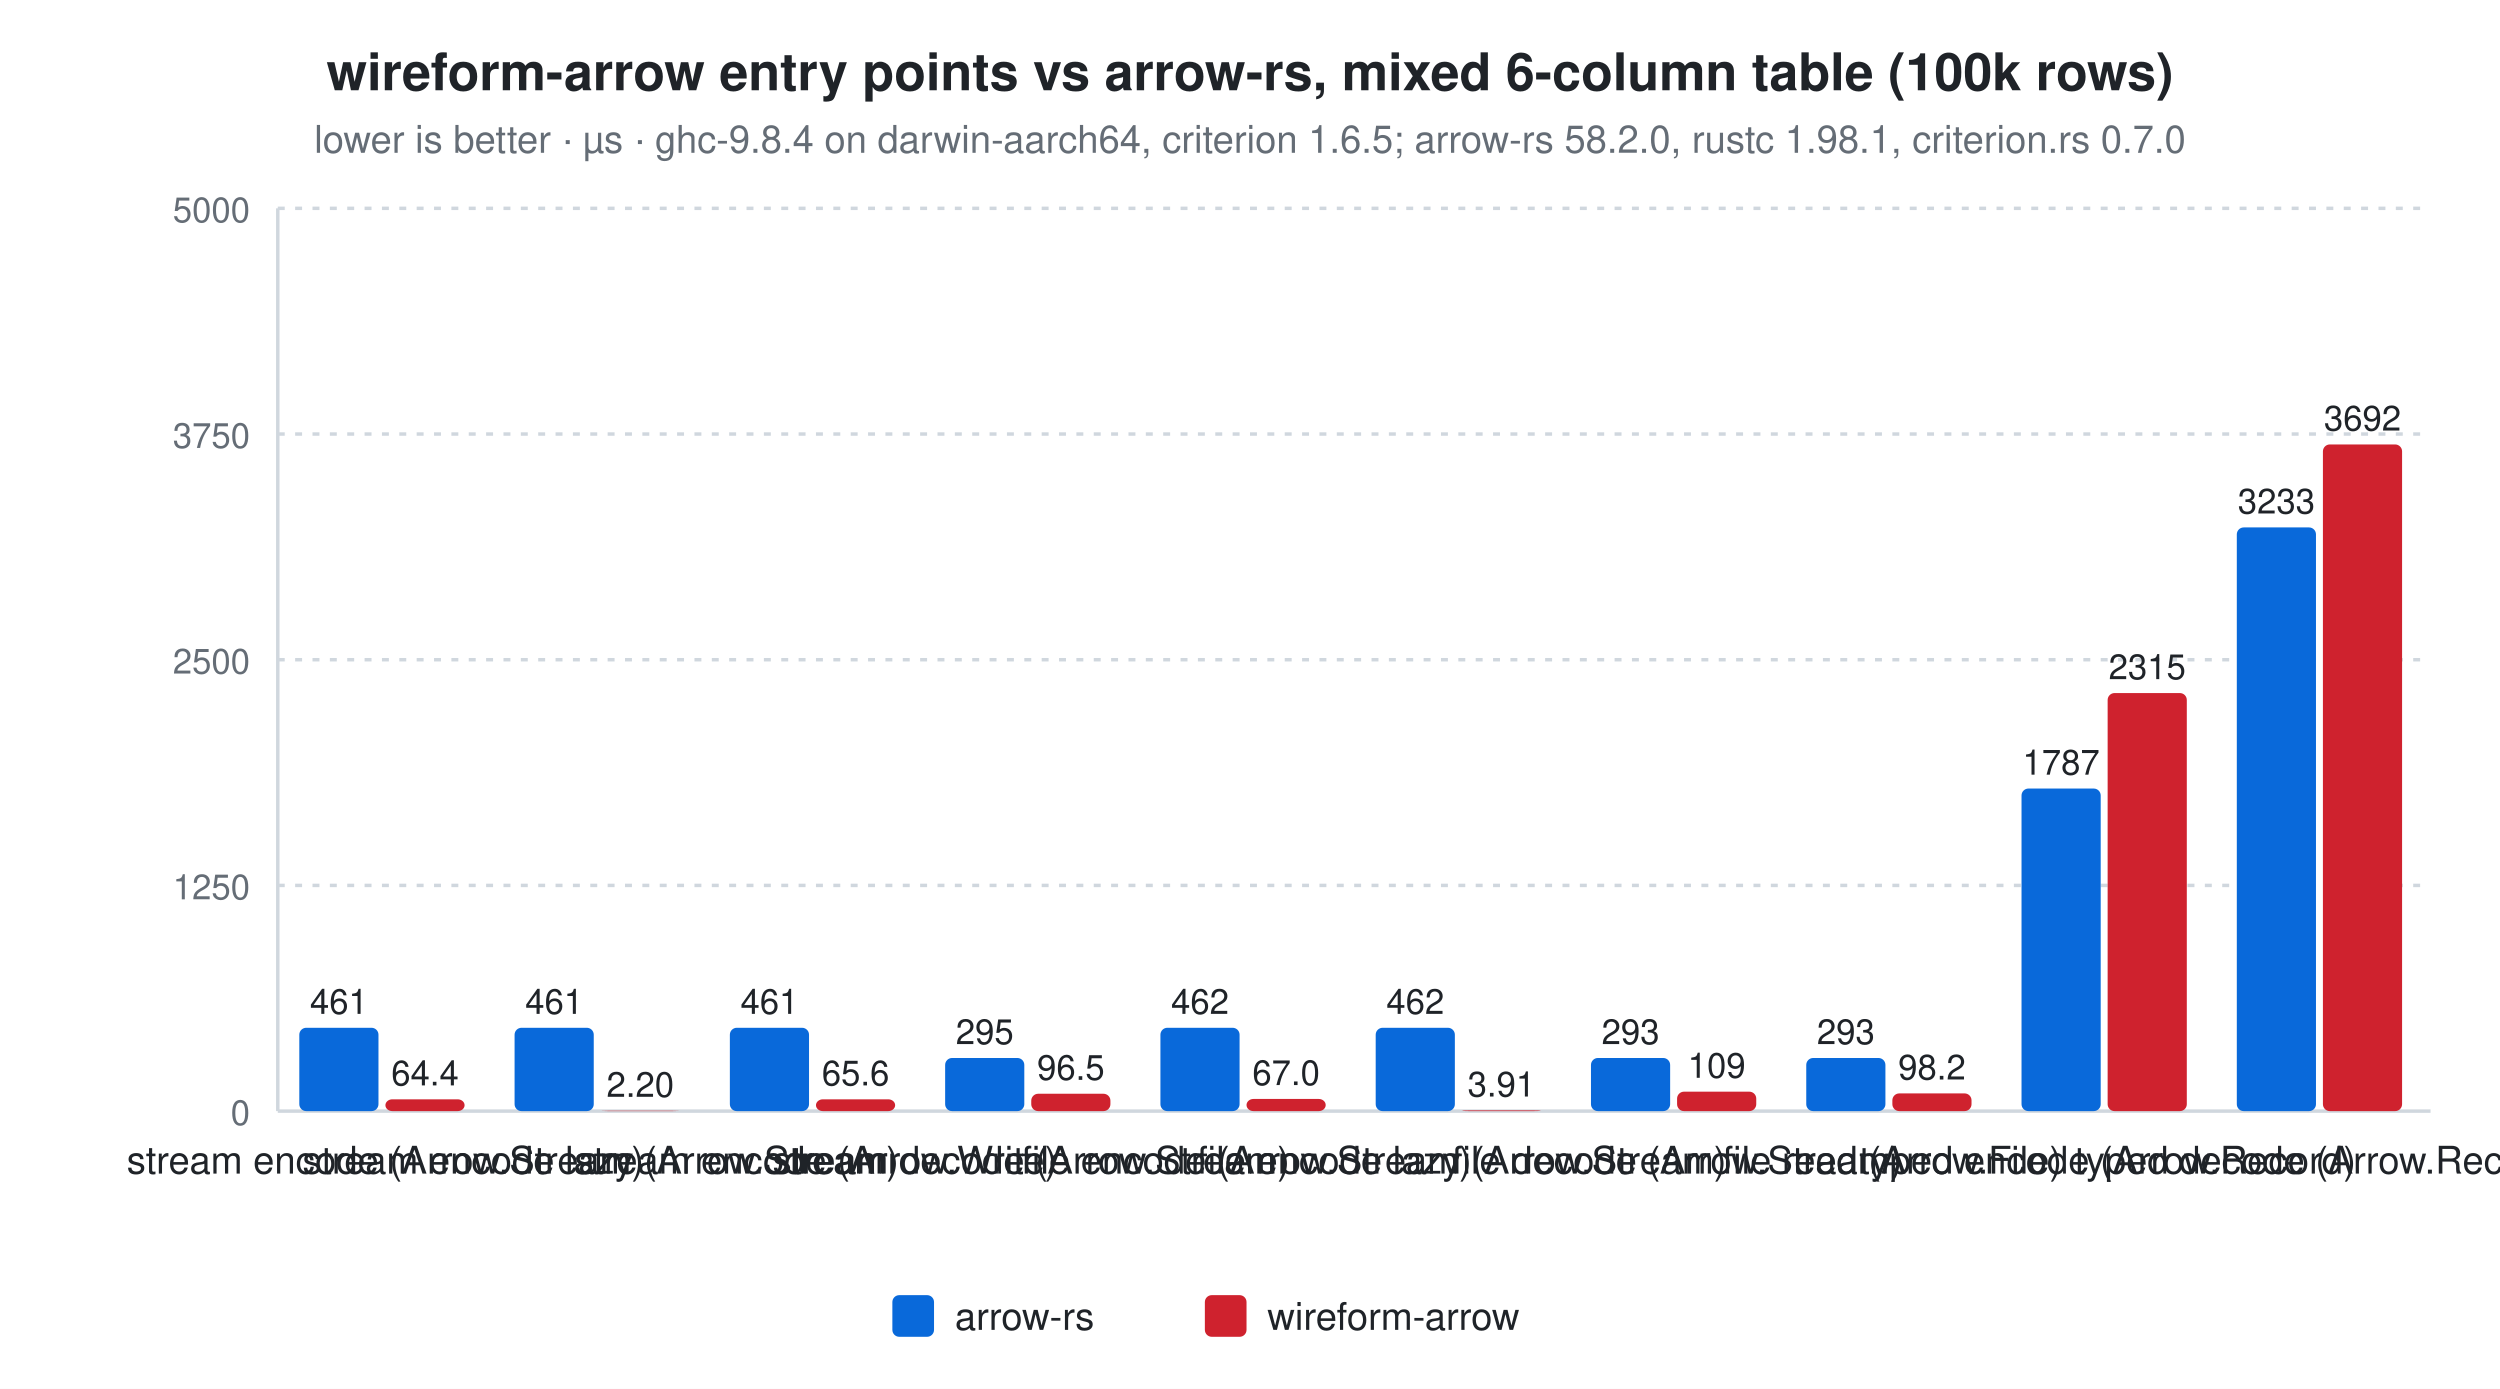
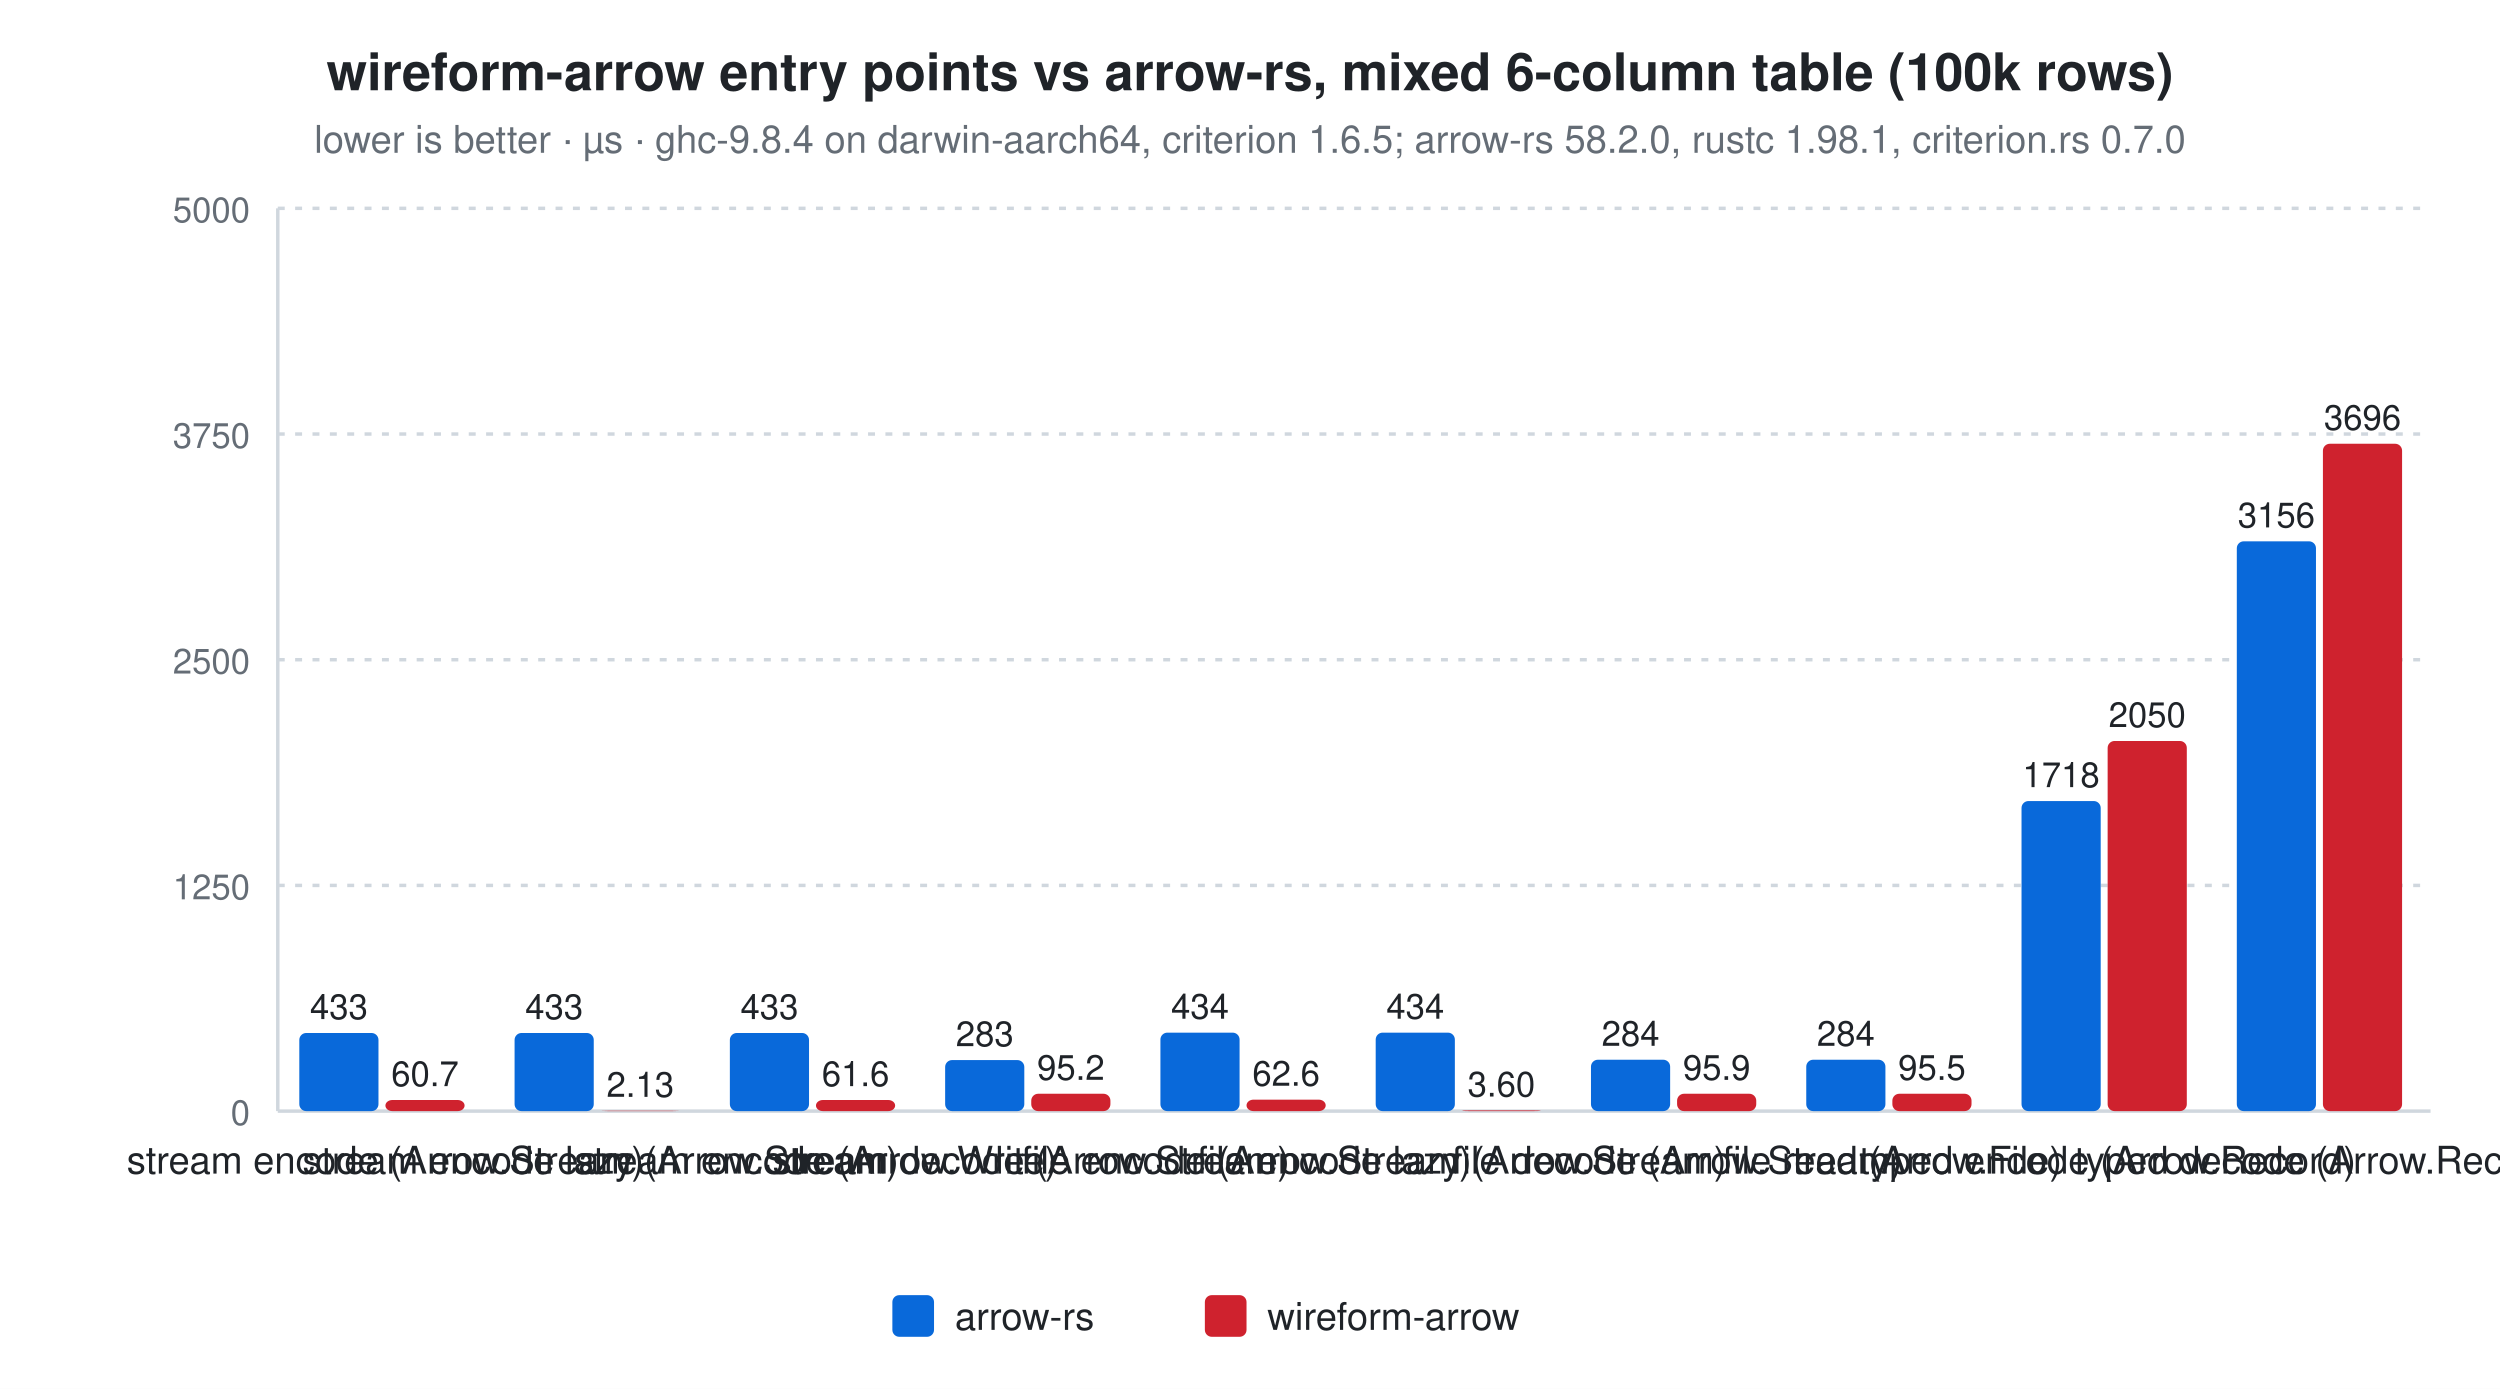
<svg xmlns="http://www.w3.org/2000/svg" viewBox="0 0 720 400" width="720" height="400" font-family="ui-sans-serif, system-ui, -apple-system, BlinkMacSystemFont, &quot;Segoe UI&quot;, Helvetica, Arial, sans-serif" font-size="12">
  <rect x="0" y="0" width="720" height="400" fill="#ffffff" />
  <text x="360" y="26" text-anchor="middle" font-size="15" font-weight="600" fill="#1f2328">wireform-arrow entry points vs arrow-rs, mixed 6-column table (100k rows)</text>
  <text x="360" y="44" text-anchor="middle" font-size="11" fill="#656d76">lower is better · µs · ghc-9.8.4 on darwin-aarch64, criterion 1.6.5; arrow-rs 58.2.0, rustc 1.98.1, criterion.rs 0.7.0</text>
  <g stroke="#d0d7de" stroke-width="1">
    <line x1="80" y1="320" x2="700" y2="320" />
    <line x1="80" y1="60" x2="80" y2="320" />
  </g>
  <g>
    <g />
    <text x="72" y="324" text-anchor="end" font-size="10" fill="#656d76">0</text>
    <line x1="80" y1="255" x2="700" y2="255" stroke="#d0d7de" stroke-width="1" stroke-dasharray="2 3" />
    <text x="72" y="259" text-anchor="end" font-size="10" fill="#656d76">1250</text>
    <line x1="80" y1="190" x2="700" y2="190" stroke="#d0d7de" stroke-width="1" stroke-dasharray="2 3" />
    <text x="72" y="194" text-anchor="end" font-size="10" fill="#656d76">2500</text>
    <line x1="80" y1="125" x2="700" y2="125" stroke="#d0d7de" stroke-width="1" stroke-dasharray="2 3" />
    <text x="72" y="129" text-anchor="end" font-size="10" fill="#656d76">3750</text>
    <line x1="80" y1="60" x2="700" y2="60" stroke="#d0d7de" stroke-width="1" stroke-dasharray="2 3" />
    <text x="72" y="64" text-anchor="end" font-size="10" fill="#656d76">5000</text>
  </g>
  <g>
-     <rect x="86.2" y="296.0" width="22.8" height="24.0" rx="2" fill="#0969da" />
-     <rect x="111" y="316.6" width="22.8" height="3.4" rx="2" fill="#cf222e" />
-     <rect x="148.2" y="296.0" width="22.8" height="24.0" rx="2" fill="#0969da" />
+     <rect x="86.2" y="297.5" width="22.8" height="22.5" rx="2" fill="#0969da" />
+     <rect x="111" y="316.8" width="22.8" height="3.2" rx="2" fill="#cf222e" />
+     <rect x="148.2" y="297.5" width="22.8" height="22.5" rx="2" fill="#0969da" />
    <rect x="173" y="319.9" width="22.8" height="0.1" rx="2" fill="#cf222e" />
-     <rect x="210.2" y="296.0" width="22.8" height="24.0" rx="2" fill="#0969da" />
-     <rect x="235" y="316.6" width="22.8" height="3.4" rx="2" fill="#cf222e" />
-     <rect x="272.2" y="304.7" width="22.8" height="15.3" rx="2" fill="#0969da" />
+     <rect x="210.2" y="297.5" width="22.8" height="22.5" rx="2" fill="#0969da" />
+     <rect x="235" y="316.8" width="22.8" height="3.2" rx="2" fill="#cf222e" />
+     <rect x="272.2" y="305.3" width="22.8" height="14.7" rx="2" fill="#0969da" />
    <rect x="297" y="315.0" width="22.8" height="5.0" rx="2" fill="#cf222e" />
-     <rect x="334.2" y="296.0" width="22.8" height="24.0" rx="2" fill="#0969da" />
-     <rect x="359" y="316.5" width="22.8" height="3.5" rx="2" fill="#cf222e" />
-     <rect x="396.2" y="296.0" width="22.8" height="24.0" rx="2" fill="#0969da" />
+     <rect x="334.2" y="297.4" width="22.8" height="22.6" rx="2" fill="#0969da" />
+     <rect x="359" y="316.7" width="22.8" height="3.3" rx="2" fill="#cf222e" />
+     <rect x="396.2" y="297.4" width="22.8" height="22.6" rx="2" fill="#0969da" />
    <rect x="421" y="319.8" width="22.8" height="0.2" rx="2" fill="#cf222e" />
-     <rect x="458.2" y="304.7" width="22.8" height="15.3" rx="2" fill="#0969da" />
-     <rect x="483" y="314.4" width="22.8" height="5.6" rx="2" fill="#cf222e" />
-     <rect x="520.2" y="304.7" width="22.8" height="15.3" rx="2" fill="#0969da" />
-     <rect x="545" y="314.9" width="22.8" height="5.1" rx="2" fill="#cf222e" />
-     <rect x="582.2" y="227.1" width="22.8" height="92.9" rx="2" fill="#0969da" />
-     <rect x="607" y="199.6" width="22.8" height="120.4" rx="2" fill="#cf222e" />
-     <rect x="644.2" y="151.9" width="22.8" height="168.1" rx="2" fill="#0969da" />
-     <rect x="669" y="128.0" width="22.8" height="192.0" rx="2" fill="#cf222e" />
+     <rect x="458.2" y="305.2" width="22.8" height="14.8" rx="2" fill="#0969da" />
+     <rect x="483" y="315.0" width="22.8" height="5.0" rx="2" fill="#cf222e" />
+     <rect x="520.2" y="305.2" width="22.8" height="14.8" rx="2" fill="#0969da" />
+     <rect x="545" y="315.0" width="22.8" height="5.0" rx="2" fill="#cf222e" />
+     <rect x="582.2" y="230.7" width="22.8" height="89.3" rx="2" fill="#0969da" />
+     <rect x="607" y="213.4" width="22.8" height="106.6" rx="2" fill="#cf222e" />
+     <rect x="644.2" y="155.9" width="22.8" height="164.1" rx="2" fill="#0969da" />
+     <rect x="669" y="127.8" width="22.8" height="192.2" rx="2" fill="#cf222e" />
  </g>
  <g>
-     <text x="97.6" y="292.0" text-anchor="middle" font-size="10" fill="#1f2328">461</text>
-     <text x="122.4" y="312.6" text-anchor="middle" font-size="10" fill="#1f2328">64.4</text>
-     <text x="159.6" y="292.0" text-anchor="middle" font-size="10" fill="#1f2328">461</text>
-     <text x="184.4" y="315.9" text-anchor="middle" font-size="10" fill="#1f2328">2.20</text>
-     <text x="221.6" y="292.0" text-anchor="middle" font-size="10" fill="#1f2328">461</text>
-     <text x="246.4" y="312.6" text-anchor="middle" font-size="10" fill="#1f2328">65.6</text>
-     <text x="283.6" y="300.7" text-anchor="middle" font-size="10" fill="#1f2328">295</text>
-     <text x="308.4" y="311.0" text-anchor="middle" font-size="10" fill="#1f2328">96.5</text>
-     <text x="345.6" y="292.0" text-anchor="middle" font-size="10" fill="#1f2328">462</text>
-     <text x="370.4" y="312.5" text-anchor="middle" font-size="10" fill="#1f2328">67.0</text>
-     <text x="407.6" y="292.0" text-anchor="middle" font-size="10" fill="#1f2328">462</text>
-     <text x="432.4" y="315.8" text-anchor="middle" font-size="10" fill="#1f2328">3.91</text>
-     <text x="469.6" y="300.7" text-anchor="middle" font-size="10" fill="#1f2328">293</text>
-     <text x="494.4" y="310.4" text-anchor="middle" font-size="10" fill="#1f2328">109</text>
-     <text x="531.6" y="300.7" text-anchor="middle" font-size="10" fill="#1f2328">293</text>
-     <text x="556.4" y="310.9" text-anchor="middle" font-size="10" fill="#1f2328">98.2</text>
-     <text x="593.6" y="223.1" text-anchor="middle" font-size="10" fill="#1f2328">1787</text>
-     <text x="618.4" y="195.6" text-anchor="middle" font-size="10" fill="#1f2328">2315</text>
-     <text x="655.6" y="147.9" text-anchor="middle" font-size="10" fill="#1f2328">3233</text>
-     <text x="680.4" y="124.0" text-anchor="middle" font-size="10" fill="#1f2328">3692</text>
+     <text x="97.6" y="293.5" text-anchor="middle" font-size="10" fill="#1f2328">433</text>
+     <text x="122.4" y="312.8" text-anchor="middle" font-size="10" fill="#1f2328">60.7</text>
+     <text x="159.6" y="293.5" text-anchor="middle" font-size="10" fill="#1f2328">433</text>
+     <text x="184.4" y="315.9" text-anchor="middle" font-size="10" fill="#1f2328">2.13</text>
+     <text x="221.6" y="293.5" text-anchor="middle" font-size="10" fill="#1f2328">433</text>
+     <text x="246.4" y="312.8" text-anchor="middle" font-size="10" fill="#1f2328">61.6</text>
+     <text x="283.6" y="301.3" text-anchor="middle" font-size="10" fill="#1f2328">283</text>
+     <text x="308.4" y="311.0" text-anchor="middle" font-size="10" fill="#1f2328">95.2</text>
+     <text x="345.6" y="293.4" text-anchor="middle" font-size="10" fill="#1f2328">434</text>
+     <text x="370.4" y="312.7" text-anchor="middle" font-size="10" fill="#1f2328">62.6</text>
+     <text x="407.6" y="293.4" text-anchor="middle" font-size="10" fill="#1f2328">434</text>
+     <text x="432.4" y="315.8" text-anchor="middle" font-size="10" fill="#1f2328">3.60</text>
+     <text x="469.6" y="301.2" text-anchor="middle" font-size="10" fill="#1f2328">284</text>
+     <text x="494.4" y="311.0" text-anchor="middle" font-size="10" fill="#1f2328">95.9</text>
+     <text x="531.6" y="301.2" text-anchor="middle" font-size="10" fill="#1f2328">284</text>
+     <text x="556.4" y="311.0" text-anchor="middle" font-size="10" fill="#1f2328">95.5</text>
+     <text x="593.6" y="226.7" text-anchor="middle" font-size="10" fill="#1f2328">1718</text>
+     <text x="618.4" y="209.4" text-anchor="middle" font-size="10" fill="#1f2328">2050</text>
+     <text x="655.6" y="151.9" text-anchor="middle" font-size="10" fill="#1f2328">3156</text>
+     <text x="680.4" y="123.8" text-anchor="middle" font-size="10" fill="#1f2328">3696</text>
  </g>
  <g>
    <text x="111" y="338" text-anchor="middle" font-size="11" fill="#1f2328">stream encode (Arrow.Stream)</text>
    <text x="173" y="338" text-anchor="middle" font-size="11" fill="#1f2328">stream encode lazy (Arrow.Stream)</text>
    <text x="235" y="338" text-anchor="middle" font-size="11" fill="#1f2328">stream encode (Arrow.Write)</text>
    <text x="297" y="338" text-anchor="middle" font-size="11" fill="#1f2328">stream decode (Arrow.Stream)</text>
    <text x="359" y="338" text-anchor="middle" font-size="11" fill="#1f2328">file encode (Arrow.Stream)</text>
    <text x="421" y="338" text-anchor="middle" font-size="11" fill="#1f2328">file encode lazy (Arrow.Stream)</text>
    <text x="483" y="338" text-anchor="middle" font-size="11" fill="#1f2328">file decode (Arrow.Stream)</text>
    <text x="545" y="338" text-anchor="middle" font-size="11" fill="#1f2328">file read (Arrow.File)</text>
    <text x="607" y="338" text-anchor="middle" font-size="11" fill="#1f2328">typed encode (Arrow.Record)</text>
    <text x="669" y="338" text-anchor="middle" font-size="11" fill="#1f2328">typed decode (Arrow.Record)</text>
  </g>
  <g>
    <g transform="translate(257, 382)">
      <rect x="0" y="-9" width="12" height="12" rx="2" fill="#0969da" />
      <text x="18" y="1" font-size="11" fill="#1f2328">arrow-rs</text>
    </g>
    <g transform="translate(347, 382)">
      <rect x="0" y="-9" width="12" height="12" rx="2" fill="#cf222e" />
      <text x="18" y="1" font-size="11" fill="#1f2328">wireform-arrow</text>
    </g>
  </g>
</svg>
